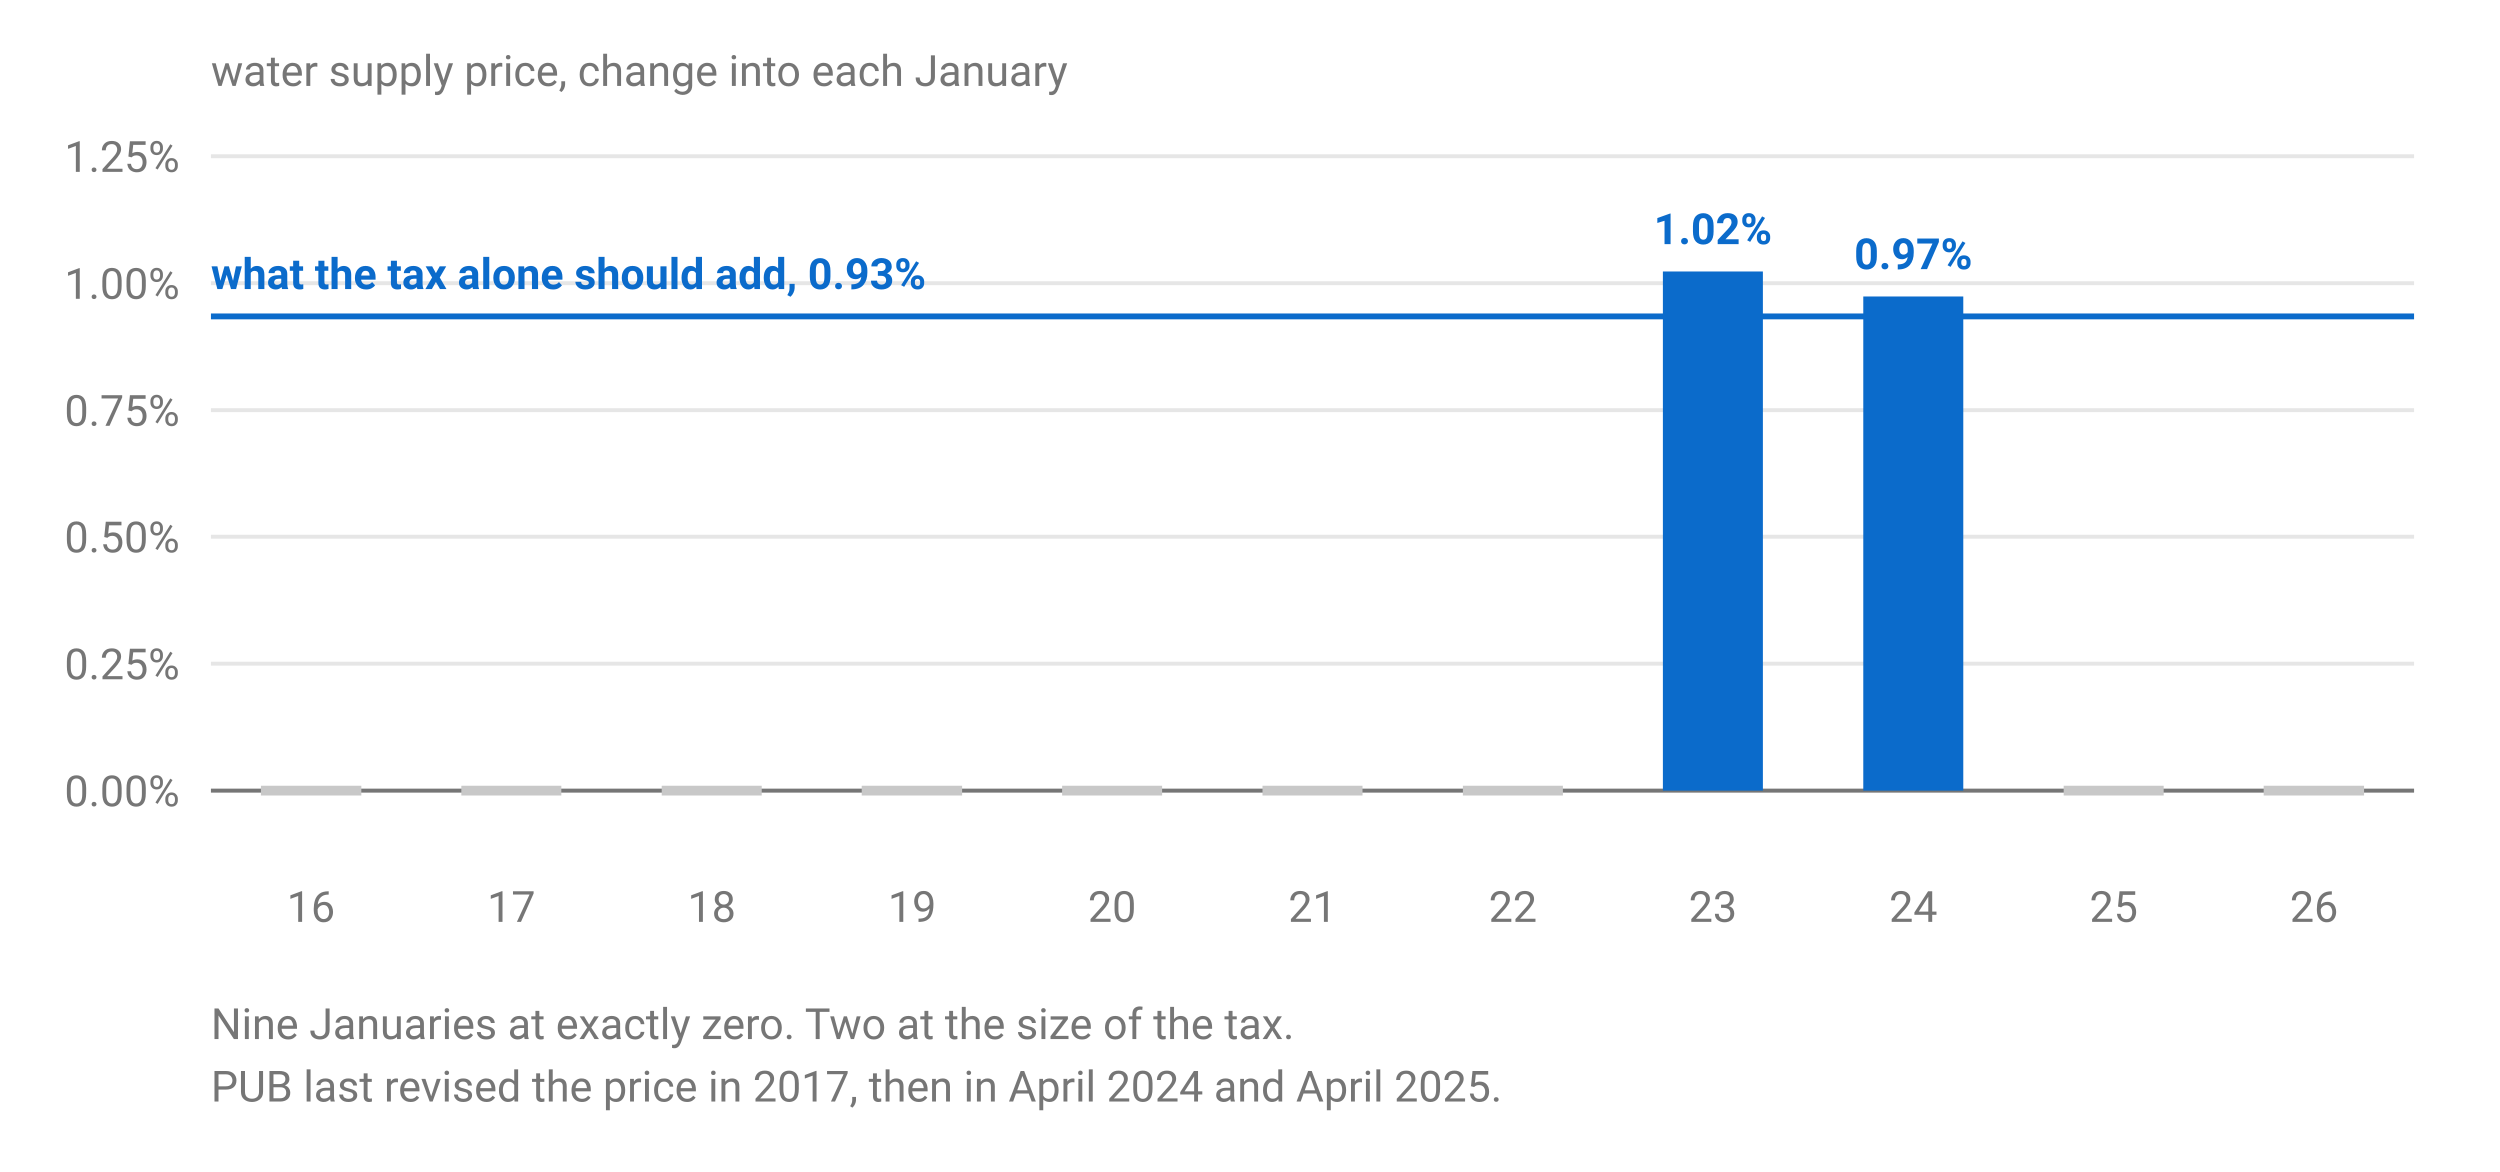
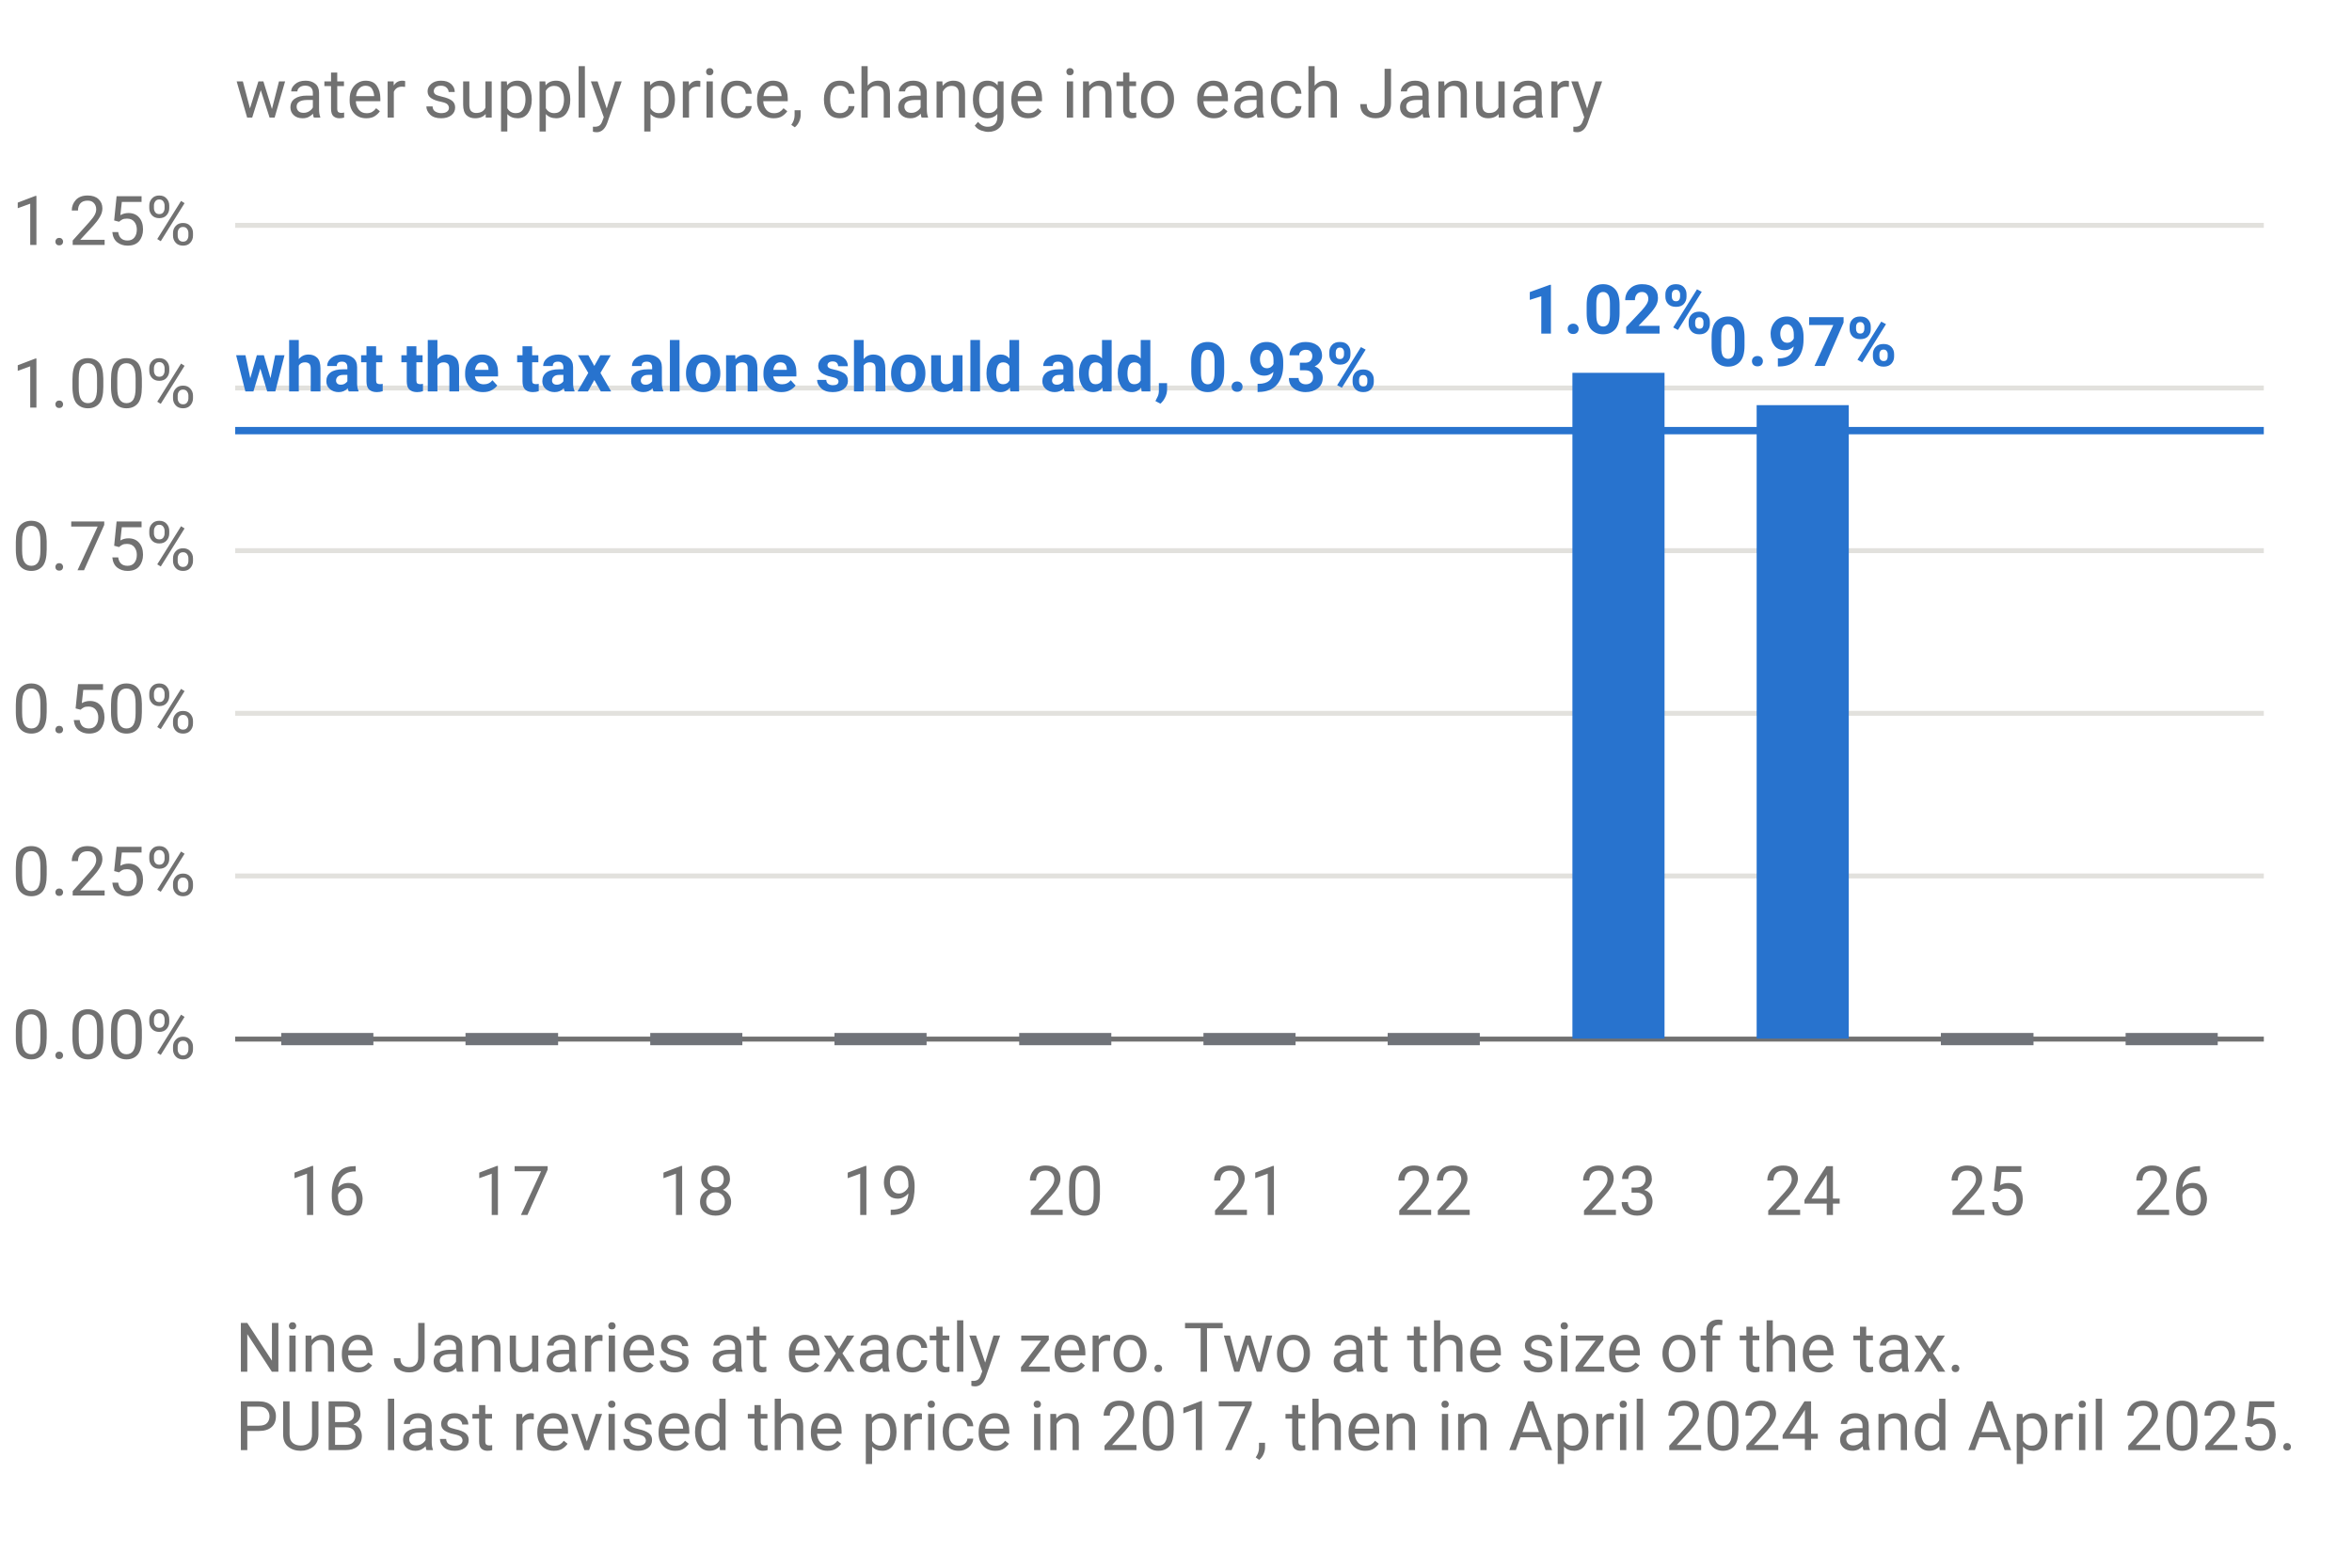
- <svg xmlns="http://www.w3.org/2000/svg" viewBox="0 0 640 300" role="img" aria-label="Bar chart of the month-on-month change in Singapore's water supply consumer price index into each January from 2016 to 2026. Nine of the eleven Januaries show a change of exactly zero and are drawn as flat ticks on the baseline. The two exceptions are January 2023 at plus 1.02 per cent and January 2024 at plus 0.97 per cent, the two months the GST rate rose. A reference line marks 0.93 per cent, the amount the tax rise alone should add, and both bars sit just above it. PUB last revised the water price in 2017 and next in April 2024 and April 2025, so no January in this chart contains a tariff decision." style="max-width:100%;height:auto">
+ <svg xmlns="http://www.w3.org/2000/svg" viewBox="0 0 480 320" role="img" aria-label="Bar chart of the month-on-month change in Singapore's water supply consumer price index into each January from 2016 to 2026. Nine of the eleven Januaries show a change of exactly zero and are drawn as flat ticks on the baseline. The two exceptions are January 2023 at plus 1.02 per cent and January 2024 at plus 0.97 per cent, the two months the GST rate rose. A reference line marks 0.93 per cent, the amount the tax rise alone should add, and both bars sit just above it. PUB last revised the water price in 2017 and next in April 2024 and April 2025, so no January in this chart contains a tariff decision." style="max-width:100%;height:auto">
  <style>
-     :root{--fg:#1c1c1c;--muted:#767676;--faint:#c8c8c8;--grid:#e6e6e6;--accent:#0b6bcb;}
+     :root{--fig-ink:#0b0b0b;--fig-ink-2:#52514e;--fig-ink-3:#717171;--fig-rule:#e2e1dd;
+       --fig-surface:#fcfcfa;--fig-subject:#2873ce;--fig-context:#707379;}
    @media (prefers-color-scheme: dark){
-       :root{--fg:#ececec;--muted:#9a9a9a;--faint:#565656;--grid:#3a3a3a;--accent:#5aa9f0;}
+       :root{--fig-ink:#ffffff;--fig-ink-2:#c3c2b7;--fig-ink-3:#9a9a9a;--fig-rule:#38393a;
+         --fig-surface:#1a1a19;--fig-subject:#3987e5;--fig-context:#93969c;}
    }
-     .fg{fill:var(--fg,#1c1c1c)} .mut{fill:var(--muted,#767676)}
-     .lbl{font:11px system-ui,-apple-system,Segoe UI,Roboto,sans-serif}
-     .lbl-b{font:600 11px system-ui,-apple-system,Segoe UI,Roboto,sans-serif}
-     .grid{stroke:var(--grid,#e6e6e6);stroke-width:1;fill:none}
-     .axis{stroke:var(--muted,#767676);stroke-width:1;fill:none}
-     .ctx{fill:var(--faint,#c8c8c8)} .ctxs{stroke:var(--faint,#c8c8c8)}
-     .acc{fill:var(--accent,#0b6bcb)} .accs{stroke:var(--accent,#0b6bcb)}
+     :root[data-theme="dark"]{--fig-ink:#ffffff;--fig-ink-2:#c3c2b7;--fig-ink-3:#9a9a9a;
+       --fig-rule:#38393a;--fig-surface:#1a1a19;--fig-subject:#3987e5;--fig-context:#93969c;}
+     text{font-family:ui-sans-serif,system-ui,-apple-system,Segoe UI,Roboto,Helvetica,Arial,sans-serif;}
+     .fg{fill:var(--fig-ink,#0b0b0b)} .mut{fill:var(--fig-ink-3,#717171)}
+     .lbl{font-size:14px} .lbl-b{font-size:14px;font-weight:600}
+     .grid{stroke:var(--fig-rule,#e2e1dd);stroke-width:1;fill:none}
+     .axis{stroke:var(--fig-ink-3,#717171);stroke-width:1;fill:none}
+     .ctx{fill:var(--fig-context,#707379)} .ctxs{stroke:var(--fig-context,#707379)}
+     .acc{fill:var(--fig-subject,#2873ce)} .accs{stroke:var(--fig-subject,#2873ce)}
  </style>
-   <line class="grid" stroke="#e6e6e6" x1="54" y1="202.4" x2="618" y2="202.4" />
-   <text class="lbl mut" fill="#767676" x="46" y="206.4" text-anchor="end">0.00%</text>
-   <line class="grid" stroke="#e6e6e6" x1="54" y1="169.9" x2="618" y2="169.9" />
-   <text class="lbl mut" fill="#767676" x="46" y="173.9" text-anchor="end">0.25%</text>
-   <line class="grid" stroke="#e6e6e6" x1="54" y1="137.4" x2="618" y2="137.4" />
-   <text class="lbl mut" fill="#767676" x="46" y="141.4" text-anchor="end">0.50%</text>
-   <line class="grid" stroke="#e6e6e6" x1="54" y1="105.0" x2="618" y2="105.0" />
-   <text class="lbl mut" fill="#767676" x="46" y="109.0" text-anchor="end">0.75%</text>
-   <line class="grid" stroke="#e6e6e6" x1="54" y1="72.5" x2="618" y2="72.5" />
-   <text class="lbl mut" fill="#767676" x="46" y="76.5" text-anchor="end">1.00%</text>
-   <line class="grid" stroke="#e6e6e6" x1="54" y1="40.0" x2="618" y2="40.0" />
-   <text class="lbl mut" fill="#767676" x="46" y="44.0" text-anchor="end">1.25%</text>
-   <line class="accs" stroke="#0b6bcb" x1="54" y1="81.0" x2="618" y2="81.0" stroke-width="1.5" />
-   <text class="lbl-b acc" fill="#0b6bcb" x="54" y="74.0">what the tax alone should add, 0.93%</text>
-   <line class="axis" stroke="#767676" x1="54" y1="202.4" x2="618" y2="202.4" />
-   <line class="ctxs" stroke="#c8c8c8" x1="66.8" y1="202.4" x2="92.5" y2="202.4" stroke-width="2.5" />
-   <text class="lbl mut" fill="#767676" x="79.6" y="236" text-anchor="middle">16</text>
-   <line class="ctxs" stroke="#c8c8c8" x1="118.1" y1="202.4" x2="143.7" y2="202.4" stroke-width="2.5" />
-   <text class="lbl mut" fill="#767676" x="130.9" y="236" text-anchor="middle">17</text>
-   <line class="ctxs" stroke="#c8c8c8" x1="169.4" y1="202.4" x2="195.0" y2="202.4" stroke-width="2.5" />
-   <text class="lbl mut" fill="#767676" x="182.2" y="236" text-anchor="middle">18</text>
-   <line class="ctxs" stroke="#c8c8c8" x1="220.6" y1="202.4" x2="246.3" y2="202.4" stroke-width="2.5" />
-   <text class="lbl mut" fill="#767676" x="233.5" y="236" text-anchor="middle">19</text>
-   <line class="ctxs" stroke="#c8c8c8" x1="271.9" y1="202.4" x2="297.5" y2="202.4" stroke-width="2.5" />
-   <text class="lbl mut" fill="#767676" x="284.7" y="236" text-anchor="middle">20</text>
-   <line class="ctxs" stroke="#c8c8c8" x1="323.2" y1="202.4" x2="348.8" y2="202.4" stroke-width="2.5" />
-   <text class="lbl mut" fill="#767676" x="336.0" y="236" text-anchor="middle">21</text>
-   <line class="ctxs" stroke="#c8c8c8" x1="374.5" y1="202.4" x2="400.1" y2="202.4" stroke-width="2.5" />
-   <text class="lbl mut" fill="#767676" x="387.3" y="236" text-anchor="middle">22</text>
-   <rect class="acc" fill="#0b6bcb" x="425.7" y="69.5" width="25.6" height="132.9" />
-   <text class="lbl-b acc" fill="#0b6bcb" x="438.5" y="62.5" text-anchor="middle">1.02%</text>
-   <text class="lbl mut" fill="#767676" x="438.5" y="236" text-anchor="middle">23</text>
-   <rect class="acc" fill="#0b6bcb" x="477.0" y="75.9" width="25.6" height="126.5" />
-   <text class="lbl-b acc" fill="#0b6bcb" x="489.8" y="68.9" text-anchor="middle">0.97%</text>
-   <text class="lbl mut" fill="#767676" x="489.8" y="236" text-anchor="middle">24</text>
-   <line class="ctxs" stroke="#c8c8c8" x1="528.3" y1="202.4" x2="553.9" y2="202.4" stroke-width="2.5" />
-   <text class="lbl mut" fill="#767676" x="541.1" y="236" text-anchor="middle">25</text>
-   <line class="ctxs" stroke="#c8c8c8" x1="579.5" y1="202.4" x2="605.2" y2="202.4" stroke-width="2.5" />
-   <text class="lbl mut" fill="#767676" x="592.4" y="236" text-anchor="middle">26</text>
-   <text class="lbl mut" fill="#767676" x="54" y="22">water supply price, change into each January</text>
-   <text class="lbl mut" fill="#767676" x="54" y="266">Nine Januaries at exactly zero. Two at the size of the tax.</text>
-   <text class="lbl mut" fill="#767676" x="54" y="282">PUB last revised the price in 2017, then in April 2024 and April 2025.</text>
+   <line class="grid" stroke="#e2e1dd" x1="48" y1="212.1" x2="462" y2="212.1" />
+   <text class="lbl mut" fill="#717171" x="40" y="216.1" text-anchor="end" font-variant-numeric="tabular-nums">0.00%</text>
+   <line class="grid" stroke="#e2e1dd" x1="48" y1="178.8" x2="462" y2="178.8" />
+   <text class="lbl mut" fill="#717171" x="40" y="182.8" text-anchor="end" font-variant-numeric="tabular-nums">0.25%</text>
+   <line class="grid" stroke="#e2e1dd" x1="48" y1="145.6" x2="462" y2="145.6" />
+   <text class="lbl mut" fill="#717171" x="40" y="149.6" text-anchor="end" font-variant-numeric="tabular-nums">0.50%</text>
+   <line class="grid" stroke="#e2e1dd" x1="48" y1="112.4" x2="462" y2="112.4" />
+   <text class="lbl mut" fill="#717171" x="40" y="116.4" text-anchor="end" font-variant-numeric="tabular-nums">0.75%</text>
+   <line class="grid" stroke="#e2e1dd" x1="48" y1="79.2" x2="462" y2="79.2" />
+   <text class="lbl mut" fill="#717171" x="40" y="83.2" text-anchor="end" font-variant-numeric="tabular-nums">1.00%</text>
+   <line class="grid" stroke="#e2e1dd" x1="48" y1="46.0" x2="462" y2="46.0" />
+   <text class="lbl mut" fill="#717171" x="40" y="50.0" text-anchor="end" font-variant-numeric="tabular-nums">1.25%</text>
+   <line class="accs" stroke="#2873ce" x1="48" y1="87.9" x2="462" y2="87.9" stroke-width="1.5" />
+   <text class="lbl-b acc" fill="#2873ce" x="48" y="79.9">what the tax alone should add, 0.93%</text>
+   <line class="axis" stroke="#717171" x1="48" y1="212.1" x2="462" y2="212.1" />
+   <line class="ctxs" stroke="#707379" x1="57.4" y1="212.1" x2="76.2" y2="212.1" stroke-width="2.5" />
+   <text class="lbl mut" fill="#717171" x="66.8" y="248" text-anchor="middle">16</text>
+   <line class="ctxs" stroke="#707379" x1="95.0" y1="212.1" x2="113.9" y2="212.1" stroke-width="2.5" />
+   <text class="lbl mut" fill="#717171" x="104.5" y="248" text-anchor="middle">17</text>
+   <line class="ctxs" stroke="#707379" x1="132.7" y1="212.1" x2="151.5" y2="212.1" stroke-width="2.5" />
+   <text class="lbl mut" fill="#717171" x="142.1" y="248" text-anchor="middle">18</text>
+   <line class="ctxs" stroke="#707379" x1="170.3" y1="212.1" x2="189.1" y2="212.1" stroke-width="2.5" />
+   <text class="lbl mut" fill="#717171" x="179.7" y="248" text-anchor="middle">19</text>
+   <line class="ctxs" stroke="#707379" x1="208.0" y1="212.1" x2="226.8" y2="212.1" stroke-width="2.5" />
+   <text class="lbl mut" fill="#717171" x="217.4" y="248" text-anchor="middle">20</text>
+   <line class="ctxs" stroke="#707379" x1="245.6" y1="212.1" x2="264.4" y2="212.1" stroke-width="2.5" />
+   <text class="lbl mut" fill="#717171" x="255.0" y="248" text-anchor="middle">21</text>
+   <line class="ctxs" stroke="#707379" x1="283.2" y1="212.1" x2="302.0" y2="212.1" stroke-width="2.5" />
+   <text class="lbl mut" fill="#717171" x="292.6" y="248" text-anchor="middle">22</text>
+   <rect class="acc" fill="#2873ce" x="320.9" y="76.1" width="18.8" height="135.9" />
+   <text class="lbl-b acc" fill="#2873ce" x="330.3" y="68.1" text-anchor="middle">1.02%</text>
+   <text class="lbl mut" fill="#717171" x="330.3" y="248" text-anchor="middle">23</text>
+   <rect class="acc" fill="#2873ce" x="358.5" y="82.7" width="18.8" height="129.3" />
+   <text class="lbl-b acc" fill="#2873ce" x="367.9" y="74.7" text-anchor="middle">0.97%</text>
+   <text class="lbl mut" fill="#717171" x="367.9" y="248" text-anchor="middle">24</text>
+   <line class="ctxs" stroke="#707379" x1="396.1" y1="212.1" x2="415.0" y2="212.1" stroke-width="2.5" />
+   <text class="lbl mut" fill="#717171" x="405.5" y="248" text-anchor="middle">25</text>
+   <line class="ctxs" stroke="#707379" x1="433.8" y1="212.1" x2="452.6" y2="212.1" stroke-width="2.5" />
+   <text class="lbl mut" fill="#717171" x="443.2" y="248" text-anchor="middle">26</text>
+   <text class="lbl mut" fill="#717171" x="48" y="24">water supply price, change into each January</text>
+   <text class="lbl mut" fill="#717171" x="48" y="280">Nine Januaries at exactly zero. Two at the size of the tax.</text>
+   <text class="lbl mut" fill="#717171" x="48" y="296">PUB last revised the price in 2017, then in April 2024 and April 2025.</text>
</svg>
